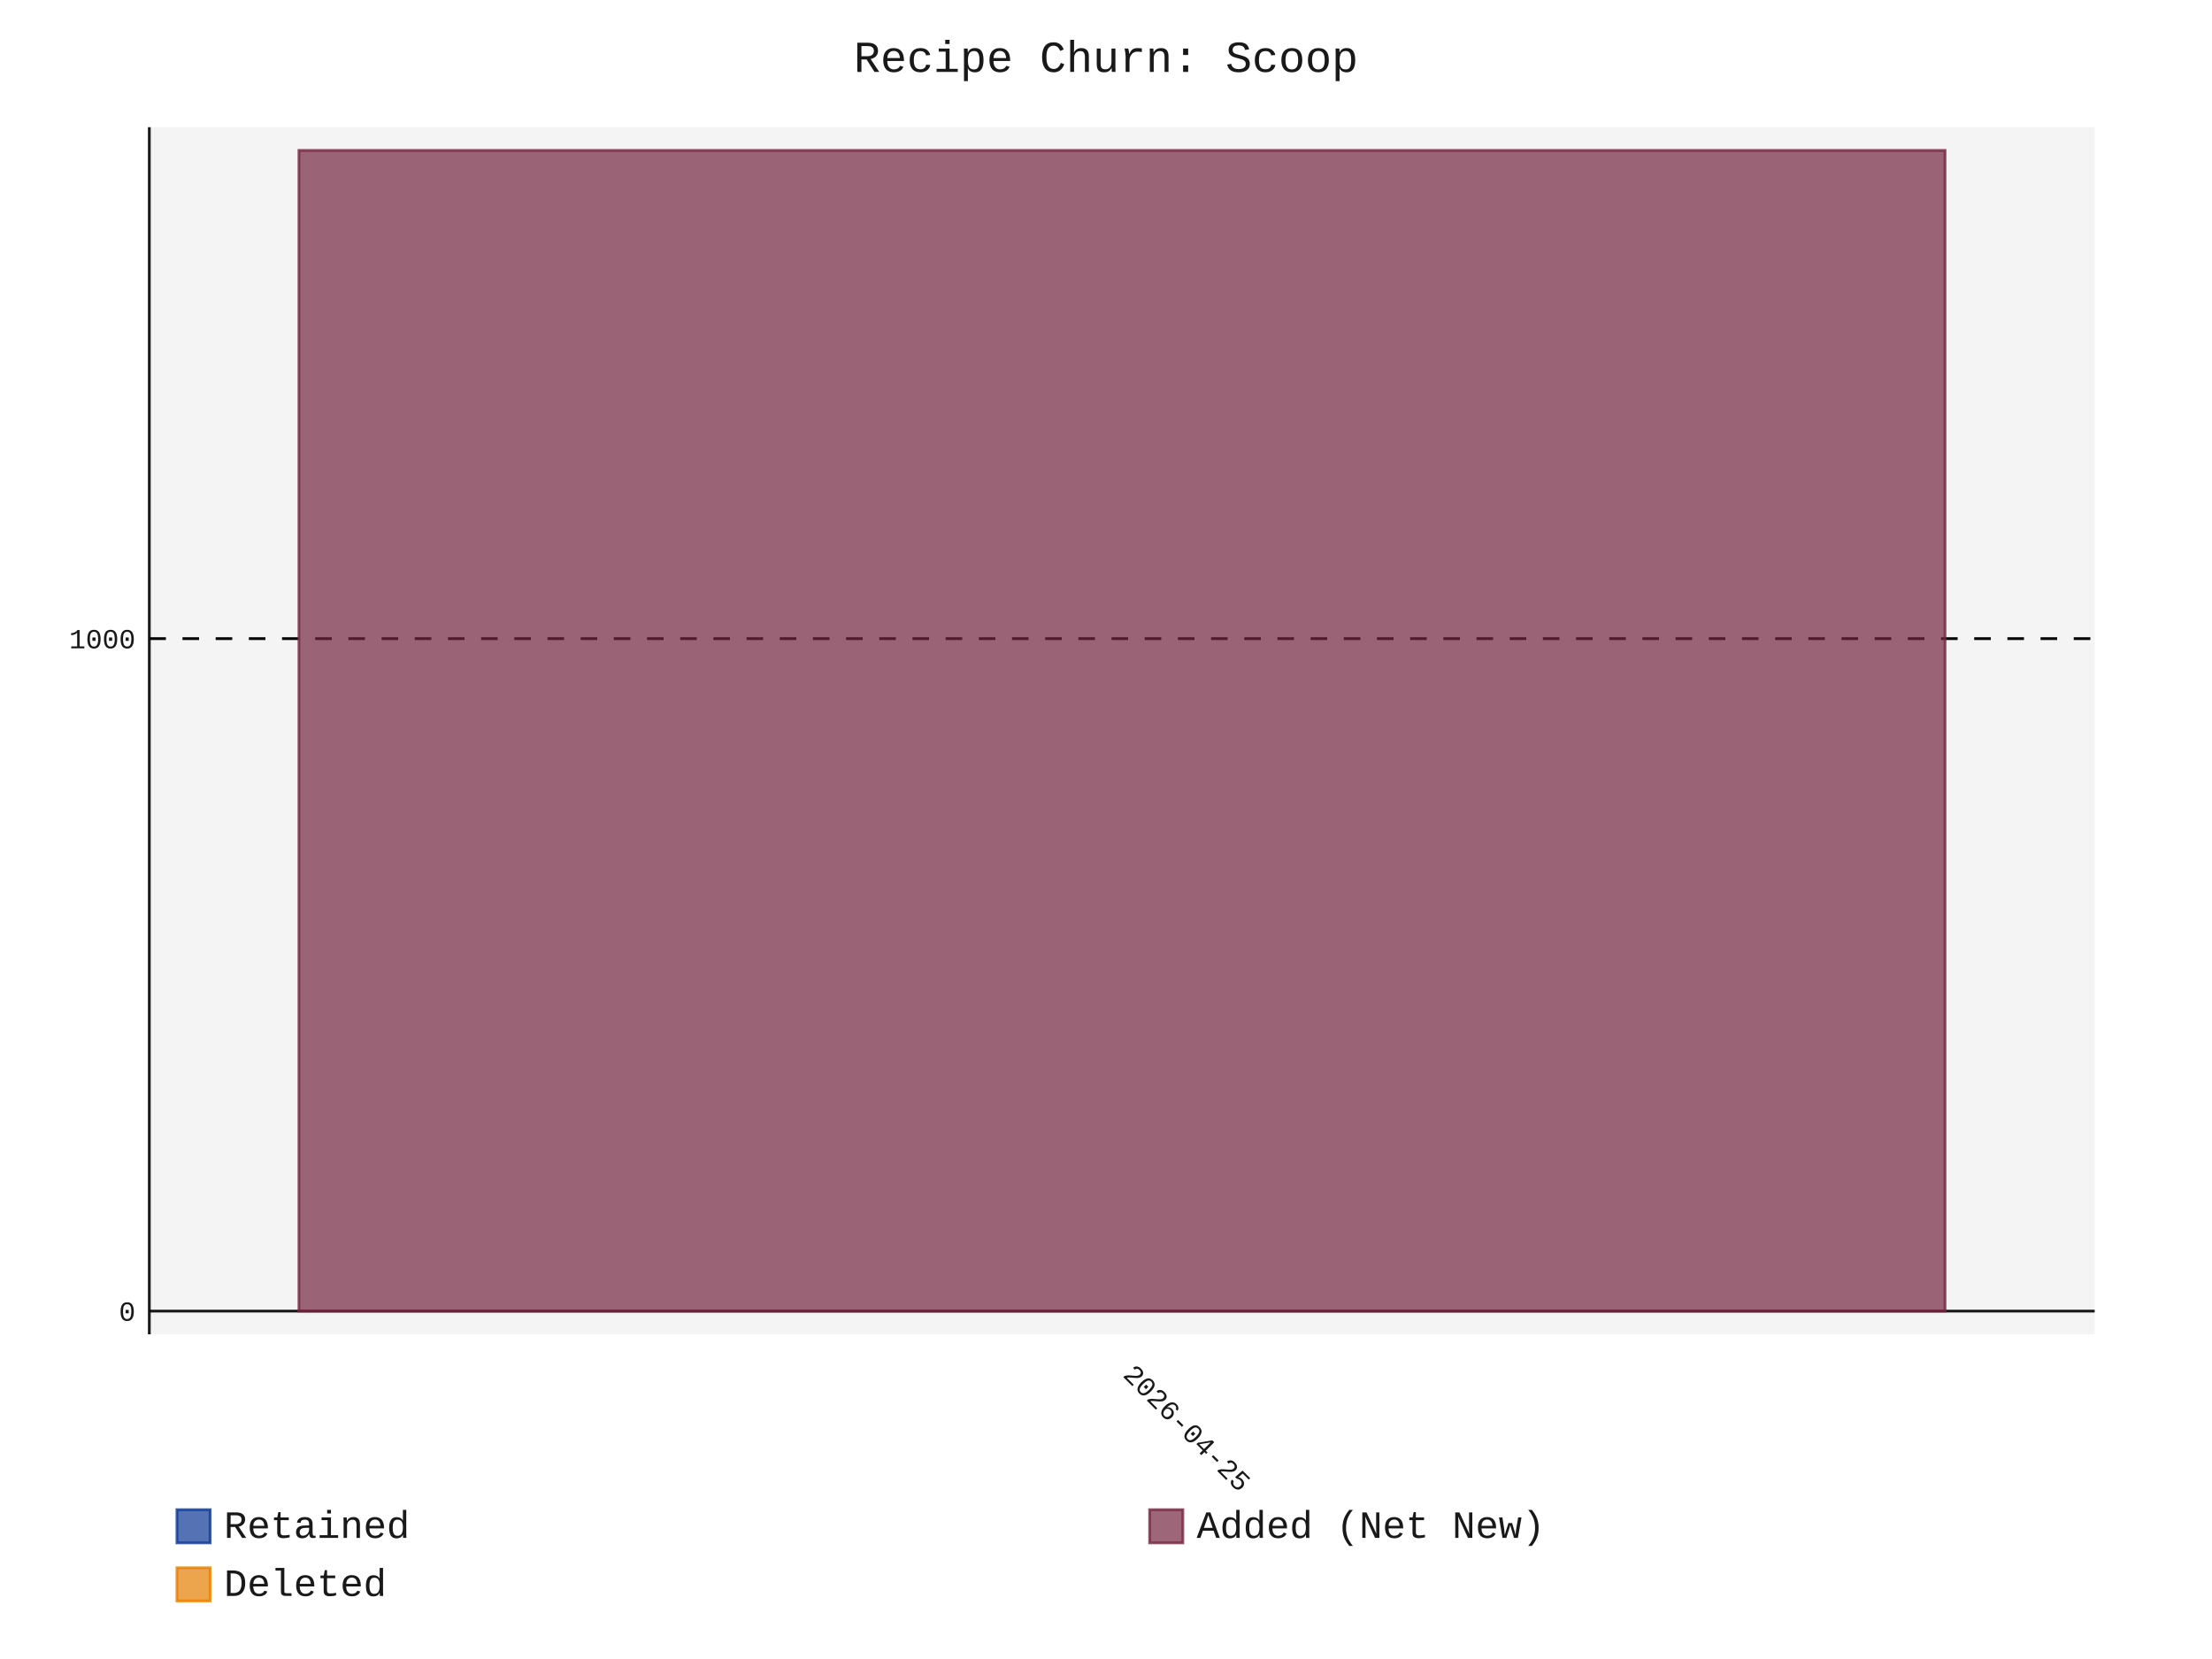
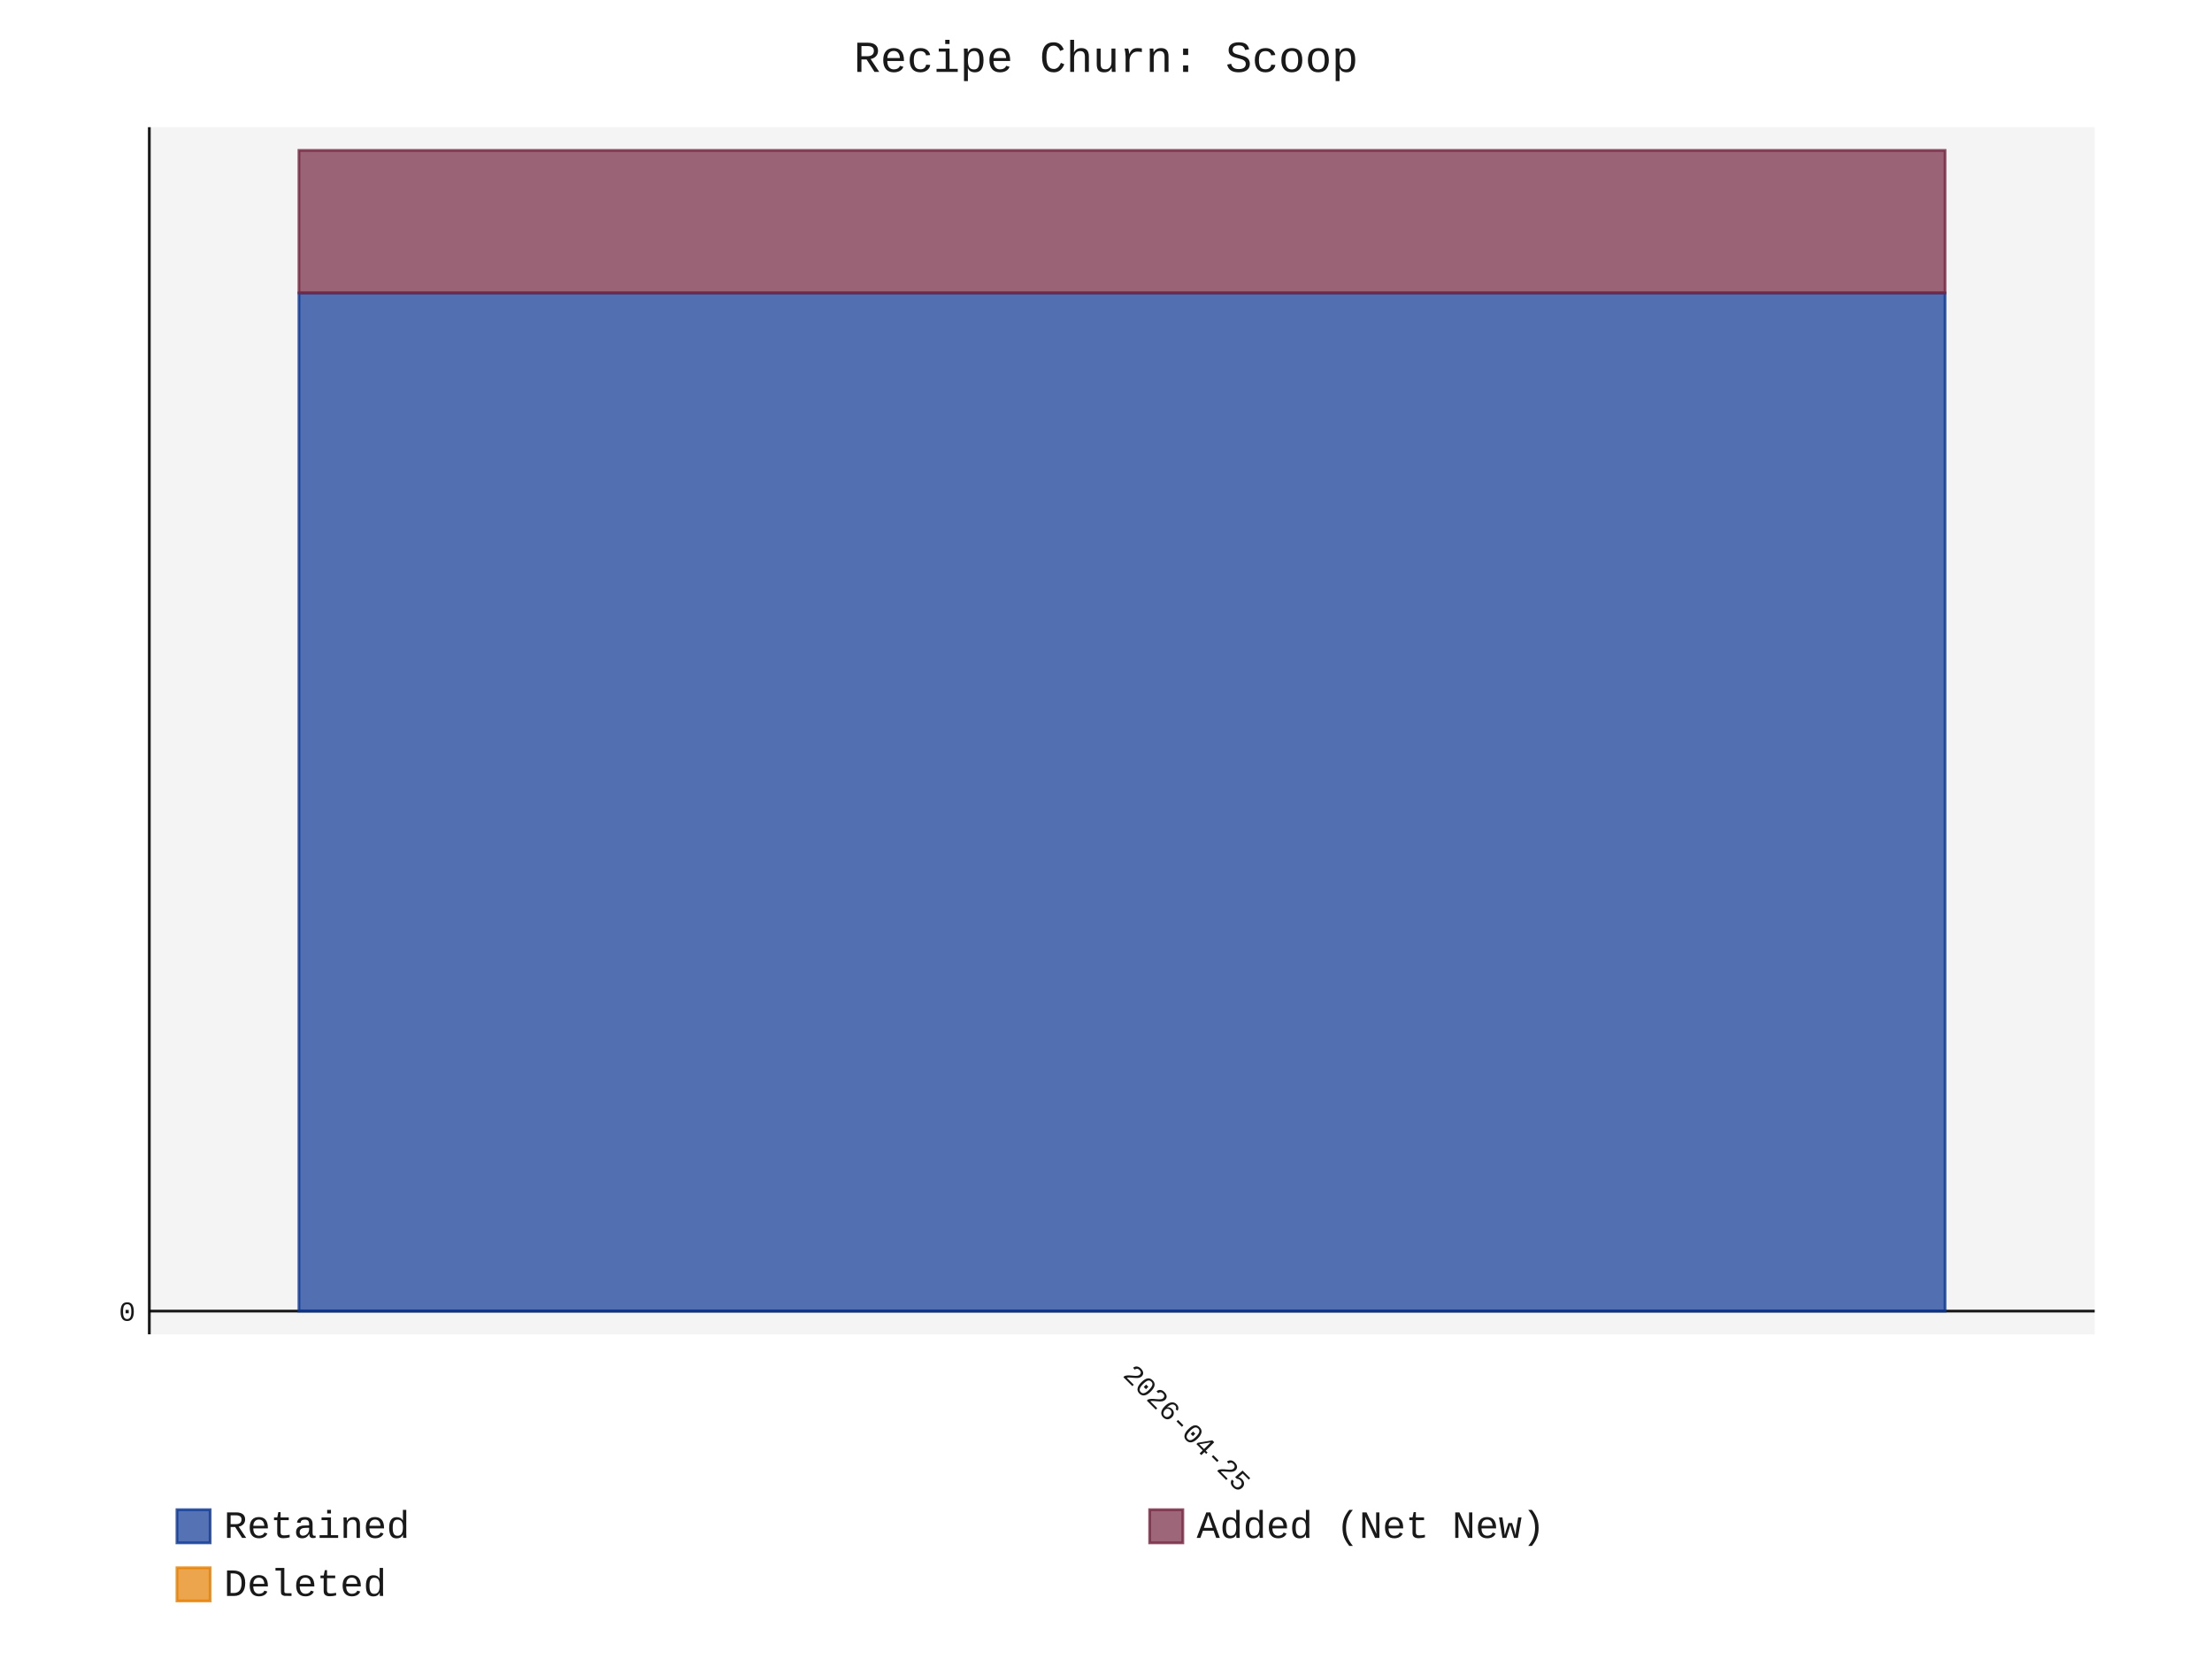
- <svg xmlns="http://www.w3.org/2000/svg" id="chart-18a97576-4fa8-4a5d-b453-fc4ac829110e" class="pygal-chart" viewBox="0 0 800 600">
+ <svg xmlns="http://www.w3.org/2000/svg" id="chart-600024bc-5264-4e0b-86f0-f866ca695963" class="pygal-chart" viewBox="0 0 800 600">
  <defs>
-     <style type="text/css">#chart-18a97576-4fa8-4a5d-b453-fc4ac829110e{-webkit-user-select:none;-webkit-font-smoothing:antialiased;font-family:Consolas,"Liberation Mono",Menlo,Courier,monospace}#chart-18a97576-4fa8-4a5d-b453-fc4ac829110e .title{font-family:Consolas,"Liberation Mono",Menlo,Courier,monospace;font-size:16px}#chart-18a97576-4fa8-4a5d-b453-fc4ac829110e .legends .legend text{font-family:Consolas,"Liberation Mono",Menlo,Courier,monospace;font-size:14px}#chart-18a97576-4fa8-4a5d-b453-fc4ac829110e .axis text{font-family:Consolas,"Liberation Mono",Menlo,Courier,monospace;font-size:10px}#chart-18a97576-4fa8-4a5d-b453-fc4ac829110e .axis text.major{font-family:Consolas,"Liberation Mono",Menlo,Courier,monospace;font-size:10px}#chart-18a97576-4fa8-4a5d-b453-fc4ac829110e .text-overlay text.value{font-family:Consolas,"Liberation Mono",Menlo,Courier,monospace;font-size:16px}#chart-18a97576-4fa8-4a5d-b453-fc4ac829110e .text-overlay text.label{font-family:Consolas,"Liberation Mono",Menlo,Courier,monospace;font-size:10px}#chart-18a97576-4fa8-4a5d-b453-fc4ac829110e .tooltip{font-family:Consolas,"Liberation Mono",Menlo,Courier,monospace;font-size:14px}#chart-18a97576-4fa8-4a5d-b453-fc4ac829110e text.no_data{font-family:Consolas,"Liberation Mono",Menlo,Courier,monospace;font-size:64px}
- #chart-18a97576-4fa8-4a5d-b453-fc4ac829110e{background-color:transparent}#chart-18a97576-4fa8-4a5d-b453-fc4ac829110e path,#chart-18a97576-4fa8-4a5d-b453-fc4ac829110e line,#chart-18a97576-4fa8-4a5d-b453-fc4ac829110e rect,#chart-18a97576-4fa8-4a5d-b453-fc4ac829110e circle{-webkit-transition:150ms;-moz-transition:150ms;transition:150ms}#chart-18a97576-4fa8-4a5d-b453-fc4ac829110e .graph &gt; .background{fill:transparent}#chart-18a97576-4fa8-4a5d-b453-fc4ac829110e .plot &gt; .background{fill:rgba(240,240,240,0.7)}#chart-18a97576-4fa8-4a5d-b453-fc4ac829110e .graph{fill:rgba(0,0,0,0.9)}#chart-18a97576-4fa8-4a5d-b453-fc4ac829110e text.no_data{fill:rgba(0,0,0,0.9)}#chart-18a97576-4fa8-4a5d-b453-fc4ac829110e .title{fill:rgba(0,0,0,0.9)}#chart-18a97576-4fa8-4a5d-b453-fc4ac829110e .legends .legend text{fill:rgba(0,0,0,0.9)}#chart-18a97576-4fa8-4a5d-b453-fc4ac829110e .legends .legend:hover text{fill:rgba(0,0,0,0.9)}#chart-18a97576-4fa8-4a5d-b453-fc4ac829110e .axis .line{stroke:rgba(0,0,0,0.9)}#chart-18a97576-4fa8-4a5d-b453-fc4ac829110e .axis .guide.line{stroke:rgba(0,0,0,0.5)}#chart-18a97576-4fa8-4a5d-b453-fc4ac829110e .axis .major.line{stroke:rgba(0,0,0,0.9)}#chart-18a97576-4fa8-4a5d-b453-fc4ac829110e .axis text.major{fill:rgba(0,0,0,0.9)}#chart-18a97576-4fa8-4a5d-b453-fc4ac829110e .axis.y .guides:hover .guide.line,#chart-18a97576-4fa8-4a5d-b453-fc4ac829110e .line-graph .axis.x .guides:hover .guide.line,#chart-18a97576-4fa8-4a5d-b453-fc4ac829110e .stackedline-graph .axis.x .guides:hover .guide.line,#chart-18a97576-4fa8-4a5d-b453-fc4ac829110e .xy-graph .axis.x .guides:hover .guide.line{stroke:rgba(0,0,0,0.9)}#chart-18a97576-4fa8-4a5d-b453-fc4ac829110e .axis .guides:hover text{fill:rgba(0,0,0,0.9)}#chart-18a97576-4fa8-4a5d-b453-fc4ac829110e .reactive{fill-opacity:.7;stroke-opacity:.8;stroke-width:1}#chart-18a97576-4fa8-4a5d-b453-fc4ac829110e .ci{stroke:rgba(0,0,0,0.9)}#chart-18a97576-4fa8-4a5d-b453-fc4ac829110e .reactive.active,#chart-18a97576-4fa8-4a5d-b453-fc4ac829110e .active .reactive{fill-opacity:.8;stroke-opacity:.9;stroke-width:4}#chart-18a97576-4fa8-4a5d-b453-fc4ac829110e .ci .reactive.active{stroke-width:1.5}#chart-18a97576-4fa8-4a5d-b453-fc4ac829110e .series text{fill:rgba(0,0,0,0.9)}#chart-18a97576-4fa8-4a5d-b453-fc4ac829110e .tooltip rect{fill:rgba(240,240,240,0.7);stroke:rgba(0,0,0,0.9);-webkit-transition:opacity 150ms;-moz-transition:opacity 150ms;transition:opacity 150ms}#chart-18a97576-4fa8-4a5d-b453-fc4ac829110e .tooltip .label{fill:rgba(0,0,0,0.9)}#chart-18a97576-4fa8-4a5d-b453-fc4ac829110e .tooltip .label{fill:rgba(0,0,0,0.9)}#chart-18a97576-4fa8-4a5d-b453-fc4ac829110e .tooltip .legend{font-size:.8em;fill:rgba(0,0,0,0.5)}#chart-18a97576-4fa8-4a5d-b453-fc4ac829110e .tooltip .x_label{font-size:.6em;fill:rgba(0,0,0,0.9)}#chart-18a97576-4fa8-4a5d-b453-fc4ac829110e .tooltip .xlink{font-size:.5em;text-decoration:underline}#chart-18a97576-4fa8-4a5d-b453-fc4ac829110e .tooltip .value{font-size:1.5em}#chart-18a97576-4fa8-4a5d-b453-fc4ac829110e .bound{font-size:.5em}#chart-18a97576-4fa8-4a5d-b453-fc4ac829110e .max-value{font-size:.75em;fill:rgba(0,0,0,0.5)}#chart-18a97576-4fa8-4a5d-b453-fc4ac829110e .map-element{fill:rgba(240,240,240,0.7);stroke:rgba(0,0,0,0.5) !important}#chart-18a97576-4fa8-4a5d-b453-fc4ac829110e .map-element .reactive{fill-opacity:inherit;stroke-opacity:inherit}#chart-18a97576-4fa8-4a5d-b453-fc4ac829110e .color-0,#chart-18a97576-4fa8-4a5d-b453-fc4ac829110e .color-0 a:visited{stroke:rgb(12,55,149);fill:rgb(12,55,149)}#chart-18a97576-4fa8-4a5d-b453-fc4ac829110e .color-1,#chart-18a97576-4fa8-4a5d-b453-fc4ac829110e .color-1 a:visited{stroke:rgb(117,38,65);fill:rgb(117,38,65)}#chart-18a97576-4fa8-4a5d-b453-fc4ac829110e .color-2,#chart-18a97576-4fa8-4a5d-b453-fc4ac829110e .color-2 a:visited{stroke:rgb(228,127,0);fill:rgb(228,127,0)}#chart-18a97576-4fa8-4a5d-b453-fc4ac829110e .text-overlay .color-0 text{fill:black}#chart-18a97576-4fa8-4a5d-b453-fc4ac829110e .text-overlay .color-1 text{fill:black}#chart-18a97576-4fa8-4a5d-b453-fc4ac829110e .text-overlay .color-2 text{fill:black}
- #chart-18a97576-4fa8-4a5d-b453-fc4ac829110e text.no_data{text-anchor:middle}#chart-18a97576-4fa8-4a5d-b453-fc4ac829110e .guide.line{fill:none}#chart-18a97576-4fa8-4a5d-b453-fc4ac829110e .centered{text-anchor:middle}#chart-18a97576-4fa8-4a5d-b453-fc4ac829110e .title{text-anchor:middle}#chart-18a97576-4fa8-4a5d-b453-fc4ac829110e .legends .legend text{fill-opacity:1}#chart-18a97576-4fa8-4a5d-b453-fc4ac829110e .axis.x text{text-anchor:middle}#chart-18a97576-4fa8-4a5d-b453-fc4ac829110e .axis.x:not(.web) text[transform]{text-anchor:start}#chart-18a97576-4fa8-4a5d-b453-fc4ac829110e .axis.x:not(.web) text[transform].backwards{text-anchor:end}#chart-18a97576-4fa8-4a5d-b453-fc4ac829110e .axis.y text{text-anchor:end}#chart-18a97576-4fa8-4a5d-b453-fc4ac829110e .axis.y text[transform].backwards{text-anchor:start}#chart-18a97576-4fa8-4a5d-b453-fc4ac829110e .axis.y2 text{text-anchor:start}#chart-18a97576-4fa8-4a5d-b453-fc4ac829110e .axis.y2 text[transform].backwards{text-anchor:end}#chart-18a97576-4fa8-4a5d-b453-fc4ac829110e .axis .guide.line{stroke-dasharray:4,4;stroke:black}#chart-18a97576-4fa8-4a5d-b453-fc4ac829110e .axis .major.guide.line{stroke-dasharray:6,6;stroke:black}#chart-18a97576-4fa8-4a5d-b453-fc4ac829110e .horizontal .axis.y .guide.line,#chart-18a97576-4fa8-4a5d-b453-fc4ac829110e .horizontal .axis.y2 .guide.line,#chart-18a97576-4fa8-4a5d-b453-fc4ac829110e .vertical .axis.x .guide.line{opacity:0}#chart-18a97576-4fa8-4a5d-b453-fc4ac829110e .horizontal .axis.always_show .guide.line,#chart-18a97576-4fa8-4a5d-b453-fc4ac829110e .vertical .axis.always_show .guide.line{opacity:1 !important}#chart-18a97576-4fa8-4a5d-b453-fc4ac829110e .axis.y .guides:hover .guide.line,#chart-18a97576-4fa8-4a5d-b453-fc4ac829110e .axis.y2 .guides:hover .guide.line,#chart-18a97576-4fa8-4a5d-b453-fc4ac829110e .axis.x .guides:hover .guide.line{opacity:1}#chart-18a97576-4fa8-4a5d-b453-fc4ac829110e .axis .guides:hover text{opacity:1}#chart-18a97576-4fa8-4a5d-b453-fc4ac829110e .nofill{fill:none}#chart-18a97576-4fa8-4a5d-b453-fc4ac829110e .subtle-fill{fill-opacity:.2}#chart-18a97576-4fa8-4a5d-b453-fc4ac829110e .dot{stroke-width:1px;fill-opacity:1;stroke-opacity:1}#chart-18a97576-4fa8-4a5d-b453-fc4ac829110e .dot.active{stroke-width:5px}#chart-18a97576-4fa8-4a5d-b453-fc4ac829110e .dot.negative{fill:transparent}#chart-18a97576-4fa8-4a5d-b453-fc4ac829110e text,#chart-18a97576-4fa8-4a5d-b453-fc4ac829110e tspan{stroke:none !important}#chart-18a97576-4fa8-4a5d-b453-fc4ac829110e .series text.active{opacity:1}#chart-18a97576-4fa8-4a5d-b453-fc4ac829110e .tooltip rect{fill-opacity:.95;stroke-width:.5}#chart-18a97576-4fa8-4a5d-b453-fc4ac829110e .tooltip text{fill-opacity:1}#chart-18a97576-4fa8-4a5d-b453-fc4ac829110e .showable{visibility:hidden}#chart-18a97576-4fa8-4a5d-b453-fc4ac829110e .showable.shown{visibility:visible}#chart-18a97576-4fa8-4a5d-b453-fc4ac829110e .gauge-background{fill:rgba(229,229,229,1);stroke:none}#chart-18a97576-4fa8-4a5d-b453-fc4ac829110e .bg-lines{stroke:transparent;stroke-width:2px}</style>
+     <style type="text/css">#chart-600024bc-5264-4e0b-86f0-f866ca695963{-webkit-user-select:none;-webkit-font-smoothing:antialiased;font-family:Consolas,"Liberation Mono",Menlo,Courier,monospace}#chart-600024bc-5264-4e0b-86f0-f866ca695963 .title{font-family:Consolas,"Liberation Mono",Menlo,Courier,monospace;font-size:16px}#chart-600024bc-5264-4e0b-86f0-f866ca695963 .legends .legend text{font-family:Consolas,"Liberation Mono",Menlo,Courier,monospace;font-size:14px}#chart-600024bc-5264-4e0b-86f0-f866ca695963 .axis text{font-family:Consolas,"Liberation Mono",Menlo,Courier,monospace;font-size:10px}#chart-600024bc-5264-4e0b-86f0-f866ca695963 .axis text.major{font-family:Consolas,"Liberation Mono",Menlo,Courier,monospace;font-size:10px}#chart-600024bc-5264-4e0b-86f0-f866ca695963 .text-overlay text.value{font-family:Consolas,"Liberation Mono",Menlo,Courier,monospace;font-size:16px}#chart-600024bc-5264-4e0b-86f0-f866ca695963 .text-overlay text.label{font-family:Consolas,"Liberation Mono",Menlo,Courier,monospace;font-size:10px}#chart-600024bc-5264-4e0b-86f0-f866ca695963 .tooltip{font-family:Consolas,"Liberation Mono",Menlo,Courier,monospace;font-size:14px}#chart-600024bc-5264-4e0b-86f0-f866ca695963 text.no_data{font-family:Consolas,"Liberation Mono",Menlo,Courier,monospace;font-size:64px}
+ #chart-600024bc-5264-4e0b-86f0-f866ca695963{background-color:transparent}#chart-600024bc-5264-4e0b-86f0-f866ca695963 path,#chart-600024bc-5264-4e0b-86f0-f866ca695963 line,#chart-600024bc-5264-4e0b-86f0-f866ca695963 rect,#chart-600024bc-5264-4e0b-86f0-f866ca695963 circle{-webkit-transition:150ms;-moz-transition:150ms;transition:150ms}#chart-600024bc-5264-4e0b-86f0-f866ca695963 .graph &gt; .background{fill:transparent}#chart-600024bc-5264-4e0b-86f0-f866ca695963 .plot &gt; .background{fill:rgba(240,240,240,0.7)}#chart-600024bc-5264-4e0b-86f0-f866ca695963 .graph{fill:rgba(0,0,0,0.9)}#chart-600024bc-5264-4e0b-86f0-f866ca695963 text.no_data{fill:rgba(0,0,0,0.9)}#chart-600024bc-5264-4e0b-86f0-f866ca695963 .title{fill:rgba(0,0,0,0.9)}#chart-600024bc-5264-4e0b-86f0-f866ca695963 .legends .legend text{fill:rgba(0,0,0,0.9)}#chart-600024bc-5264-4e0b-86f0-f866ca695963 .legends .legend:hover text{fill:rgba(0,0,0,0.9)}#chart-600024bc-5264-4e0b-86f0-f866ca695963 .axis .line{stroke:rgba(0,0,0,0.9)}#chart-600024bc-5264-4e0b-86f0-f866ca695963 .axis .guide.line{stroke:rgba(0,0,0,0.5)}#chart-600024bc-5264-4e0b-86f0-f866ca695963 .axis .major.line{stroke:rgba(0,0,0,0.9)}#chart-600024bc-5264-4e0b-86f0-f866ca695963 .axis text.major{fill:rgba(0,0,0,0.9)}#chart-600024bc-5264-4e0b-86f0-f866ca695963 .axis.y .guides:hover .guide.line,#chart-600024bc-5264-4e0b-86f0-f866ca695963 .line-graph .axis.x .guides:hover .guide.line,#chart-600024bc-5264-4e0b-86f0-f866ca695963 .stackedline-graph .axis.x .guides:hover .guide.line,#chart-600024bc-5264-4e0b-86f0-f866ca695963 .xy-graph .axis.x .guides:hover .guide.line{stroke:rgba(0,0,0,0.9)}#chart-600024bc-5264-4e0b-86f0-f866ca695963 .axis .guides:hover text{fill:rgba(0,0,0,0.9)}#chart-600024bc-5264-4e0b-86f0-f866ca695963 .reactive{fill-opacity:.7;stroke-opacity:.8;stroke-width:1}#chart-600024bc-5264-4e0b-86f0-f866ca695963 .ci{stroke:rgba(0,0,0,0.9)}#chart-600024bc-5264-4e0b-86f0-f866ca695963 .reactive.active,#chart-600024bc-5264-4e0b-86f0-f866ca695963 .active .reactive{fill-opacity:.8;stroke-opacity:.9;stroke-width:4}#chart-600024bc-5264-4e0b-86f0-f866ca695963 .ci .reactive.active{stroke-width:1.5}#chart-600024bc-5264-4e0b-86f0-f866ca695963 .series text{fill:rgba(0,0,0,0.9)}#chart-600024bc-5264-4e0b-86f0-f866ca695963 .tooltip rect{fill:rgba(240,240,240,0.7);stroke:rgba(0,0,0,0.9);-webkit-transition:opacity 150ms;-moz-transition:opacity 150ms;transition:opacity 150ms}#chart-600024bc-5264-4e0b-86f0-f866ca695963 .tooltip .label{fill:rgba(0,0,0,0.9)}#chart-600024bc-5264-4e0b-86f0-f866ca695963 .tooltip .label{fill:rgba(0,0,0,0.9)}#chart-600024bc-5264-4e0b-86f0-f866ca695963 .tooltip .legend{font-size:.8em;fill:rgba(0,0,0,0.5)}#chart-600024bc-5264-4e0b-86f0-f866ca695963 .tooltip .x_label{font-size:.6em;fill:rgba(0,0,0,0.9)}#chart-600024bc-5264-4e0b-86f0-f866ca695963 .tooltip .xlink{font-size:.5em;text-decoration:underline}#chart-600024bc-5264-4e0b-86f0-f866ca695963 .tooltip .value{font-size:1.5em}#chart-600024bc-5264-4e0b-86f0-f866ca695963 .bound{font-size:.5em}#chart-600024bc-5264-4e0b-86f0-f866ca695963 .max-value{font-size:.75em;fill:rgba(0,0,0,0.5)}#chart-600024bc-5264-4e0b-86f0-f866ca695963 .map-element{fill:rgba(240,240,240,0.7);stroke:rgba(0,0,0,0.5) !important}#chart-600024bc-5264-4e0b-86f0-f866ca695963 .map-element .reactive{fill-opacity:inherit;stroke-opacity:inherit}#chart-600024bc-5264-4e0b-86f0-f866ca695963 .color-0,#chart-600024bc-5264-4e0b-86f0-f866ca695963 .color-0 a:visited{stroke:rgb(12,55,149);fill:rgb(12,55,149)}#chart-600024bc-5264-4e0b-86f0-f866ca695963 .color-1,#chart-600024bc-5264-4e0b-86f0-f866ca695963 .color-1 a:visited{stroke:rgb(117,38,65);fill:rgb(117,38,65)}#chart-600024bc-5264-4e0b-86f0-f866ca695963 .color-2,#chart-600024bc-5264-4e0b-86f0-f866ca695963 .color-2 a:visited{stroke:rgb(228,127,0);fill:rgb(228,127,0)}#chart-600024bc-5264-4e0b-86f0-f866ca695963 .text-overlay .color-0 text{fill:black}#chart-600024bc-5264-4e0b-86f0-f866ca695963 .text-overlay .color-1 text{fill:black}#chart-600024bc-5264-4e0b-86f0-f866ca695963 .text-overlay .color-2 text{fill:black}
+ #chart-600024bc-5264-4e0b-86f0-f866ca695963 text.no_data{text-anchor:middle}#chart-600024bc-5264-4e0b-86f0-f866ca695963 .guide.line{fill:none}#chart-600024bc-5264-4e0b-86f0-f866ca695963 .centered{text-anchor:middle}#chart-600024bc-5264-4e0b-86f0-f866ca695963 .title{text-anchor:middle}#chart-600024bc-5264-4e0b-86f0-f866ca695963 .legends .legend text{fill-opacity:1}#chart-600024bc-5264-4e0b-86f0-f866ca695963 .axis.x text{text-anchor:middle}#chart-600024bc-5264-4e0b-86f0-f866ca695963 .axis.x:not(.web) text[transform]{text-anchor:start}#chart-600024bc-5264-4e0b-86f0-f866ca695963 .axis.x:not(.web) text[transform].backwards{text-anchor:end}#chart-600024bc-5264-4e0b-86f0-f866ca695963 .axis.y text{text-anchor:end}#chart-600024bc-5264-4e0b-86f0-f866ca695963 .axis.y text[transform].backwards{text-anchor:start}#chart-600024bc-5264-4e0b-86f0-f866ca695963 .axis.y2 text{text-anchor:start}#chart-600024bc-5264-4e0b-86f0-f866ca695963 .axis.y2 text[transform].backwards{text-anchor:end}#chart-600024bc-5264-4e0b-86f0-f866ca695963 .axis .guide.line{stroke-dasharray:4,4;stroke:black}#chart-600024bc-5264-4e0b-86f0-f866ca695963 .axis .major.guide.line{stroke-dasharray:6,6;stroke:black}#chart-600024bc-5264-4e0b-86f0-f866ca695963 .horizontal .axis.y .guide.line,#chart-600024bc-5264-4e0b-86f0-f866ca695963 .horizontal .axis.y2 .guide.line,#chart-600024bc-5264-4e0b-86f0-f866ca695963 .vertical .axis.x .guide.line{opacity:0}#chart-600024bc-5264-4e0b-86f0-f866ca695963 .horizontal .axis.always_show .guide.line,#chart-600024bc-5264-4e0b-86f0-f866ca695963 .vertical .axis.always_show .guide.line{opacity:1 !important}#chart-600024bc-5264-4e0b-86f0-f866ca695963 .axis.y .guides:hover .guide.line,#chart-600024bc-5264-4e0b-86f0-f866ca695963 .axis.y2 .guides:hover .guide.line,#chart-600024bc-5264-4e0b-86f0-f866ca695963 .axis.x .guides:hover .guide.line{opacity:1}#chart-600024bc-5264-4e0b-86f0-f866ca695963 .axis .guides:hover text{opacity:1}#chart-600024bc-5264-4e0b-86f0-f866ca695963 .nofill{fill:none}#chart-600024bc-5264-4e0b-86f0-f866ca695963 .subtle-fill{fill-opacity:.2}#chart-600024bc-5264-4e0b-86f0-f866ca695963 .dot{stroke-width:1px;fill-opacity:1;stroke-opacity:1}#chart-600024bc-5264-4e0b-86f0-f866ca695963 .dot.active{stroke-width:5px}#chart-600024bc-5264-4e0b-86f0-f866ca695963 .dot.negative{fill:transparent}#chart-600024bc-5264-4e0b-86f0-f866ca695963 text,#chart-600024bc-5264-4e0b-86f0-f866ca695963 tspan{stroke:none !important}#chart-600024bc-5264-4e0b-86f0-f866ca695963 .series text.active{opacity:1}#chart-600024bc-5264-4e0b-86f0-f866ca695963 .tooltip rect{fill-opacity:.95;stroke-width:.5}#chart-600024bc-5264-4e0b-86f0-f866ca695963 .tooltip text{fill-opacity:1}#chart-600024bc-5264-4e0b-86f0-f866ca695963 .showable{visibility:hidden}#chart-600024bc-5264-4e0b-86f0-f866ca695963 .showable.shown{visibility:visible}#chart-600024bc-5264-4e0b-86f0-f866ca695963 .gauge-background{fill:rgba(229,229,229,1);stroke:none}#chart-600024bc-5264-4e0b-86f0-f866ca695963 .bg-lines{stroke:transparent;stroke-width:2px}</style>
  </defs>
  <g class="graph stackedbar-graph vertical">
    <rect x="0" y="0" width="800" height="600" class="background" />
    <g transform="translate(54, 46)" class="plot">
      <rect x="0" y="0" width="703.574" height="436.574" class="background" />
      <g class="axis y always_show">
        <g class="guides">
          <path d="M0 428.178 h703.574" class="axis major line" />
          <text x="-5" y="431.678" class="major">0</text>
-         </g>
-         <g class="guides">
-           <path d="M0 184.967 h703.574" class="major guide line" />
-           <text x="-5" y="188.467" class="major">1000</text>
        </g>
      </g>
      <g class="axis x">
        <path d="M0 0 v436.574" class="line" />
        <g class="guides">
          <path d="M351.787 0 v436.574" class="guide line" />
          <text x="351.787" y="451.574" class="" transform="rotate(45 351.7868 451.5736)">2026-04-25</text>
        </g>
      </g>
      <g class="series serie-0 color-0">
        <g class="bars">
          <g class="bar">
-             <rect x="54.121" y="428.178" rx="0" ry="0" width="595.332" height="0.0" class="rect reactive tooltip-trigger" />
+             <rect x="54.121" y="59.934" rx="0" ry="0" width="595.332" height="368.244" class="rect reactive tooltip-trigger" />
          </g>
        </g>
      </g>
      <g class="series serie-1 color-1">
        <g class="bars">
          <g class="bar">
-             <rect x="54.121" y="8.396" rx="0" ry="0" width="595.332" height="419.782" class="rect reactive tooltip-trigger" />
+             <rect x="54.121" y="8.396" rx="0" ry="0" width="595.332" height="51.538" class="rect reactive tooltip-trigger" />
          </g>
        </g>
      </g>
      <g class="series serie-2 color-2">
        <g class="bars">
          <g class="bar">
            <rect x="54.121" y="8.396" rx="0" ry="0" width="595.332" height="0.0" class="rect reactive tooltip-trigger" />
          </g>
        </g>
      </g>
    </g>
    <g class="titles">
      <text x="400.0" y="26" class="title plot_title">Recipe Churn: Scoop</text>
    </g>
    <g transform="translate(54, 46)" class="plot overlay">
      <g class="series serie-0 color-0" />
      <g class="series serie-1 color-1" />
      <g class="series serie-2 color-2" />
    </g>
    <g transform="translate(54, 46)" class="plot text-overlay">
      <g class="series serie-0 color-0" />
      <g class="series serie-1 color-1" />
      <g class="series serie-2 color-2" />
    </g>
    <g transform="translate(54, 46)" class="plot tooltip-overlay">
      <g transform="translate(0 0)" style="opacity: 0" class="tooltip">
        <rect rx="0" ry="0" width="0" height="0" class="tooltip-box" />
        <g class="text" />
      </g>
    </g>
    <g transform="translate(64, 545)" class="legends">
      <g id="activate-serie-0" class="legend reactive activate-serie">
        <rect x="0.0" y="1.0" width="12" height="12" class="color-0 reactive" />
        <text x="17.0" y="11.2">Retained</text>
      </g>
      <g id="activate-serie-1" class="legend reactive activate-serie">
        <rect x="351.787" y="1.0" width="12" height="12" class="color-1 reactive" />
        <text x="368.787" y="11.2">Added (Net New)</text>
      </g>
      <g id="activate-serie-2" class="legend reactive activate-serie">
        <rect x="0.0" y="22.0" width="12" height="12" class="color-2 reactive" />
        <text x="17.0" y="32.2">Deleted</text>
      </g>
    </g>
  </g>
</svg>
